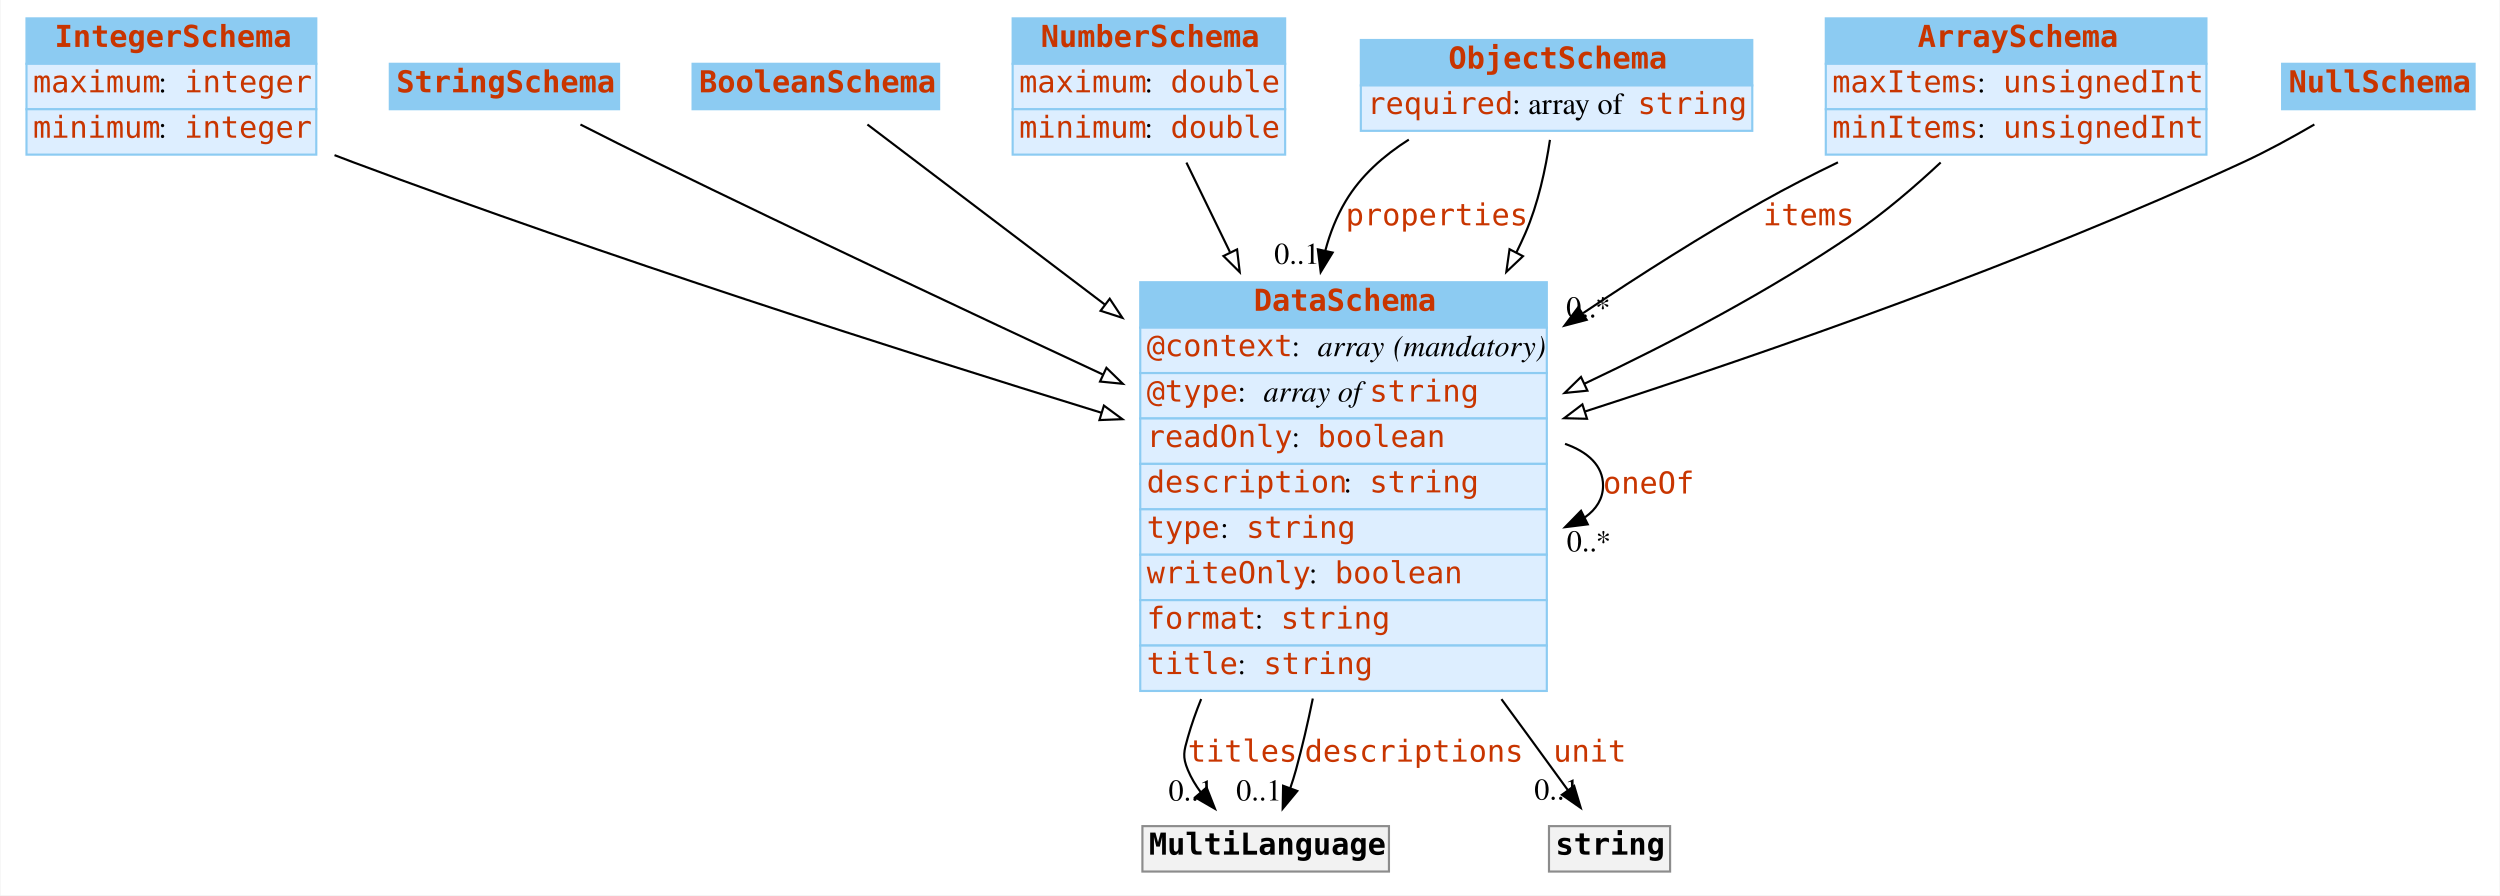
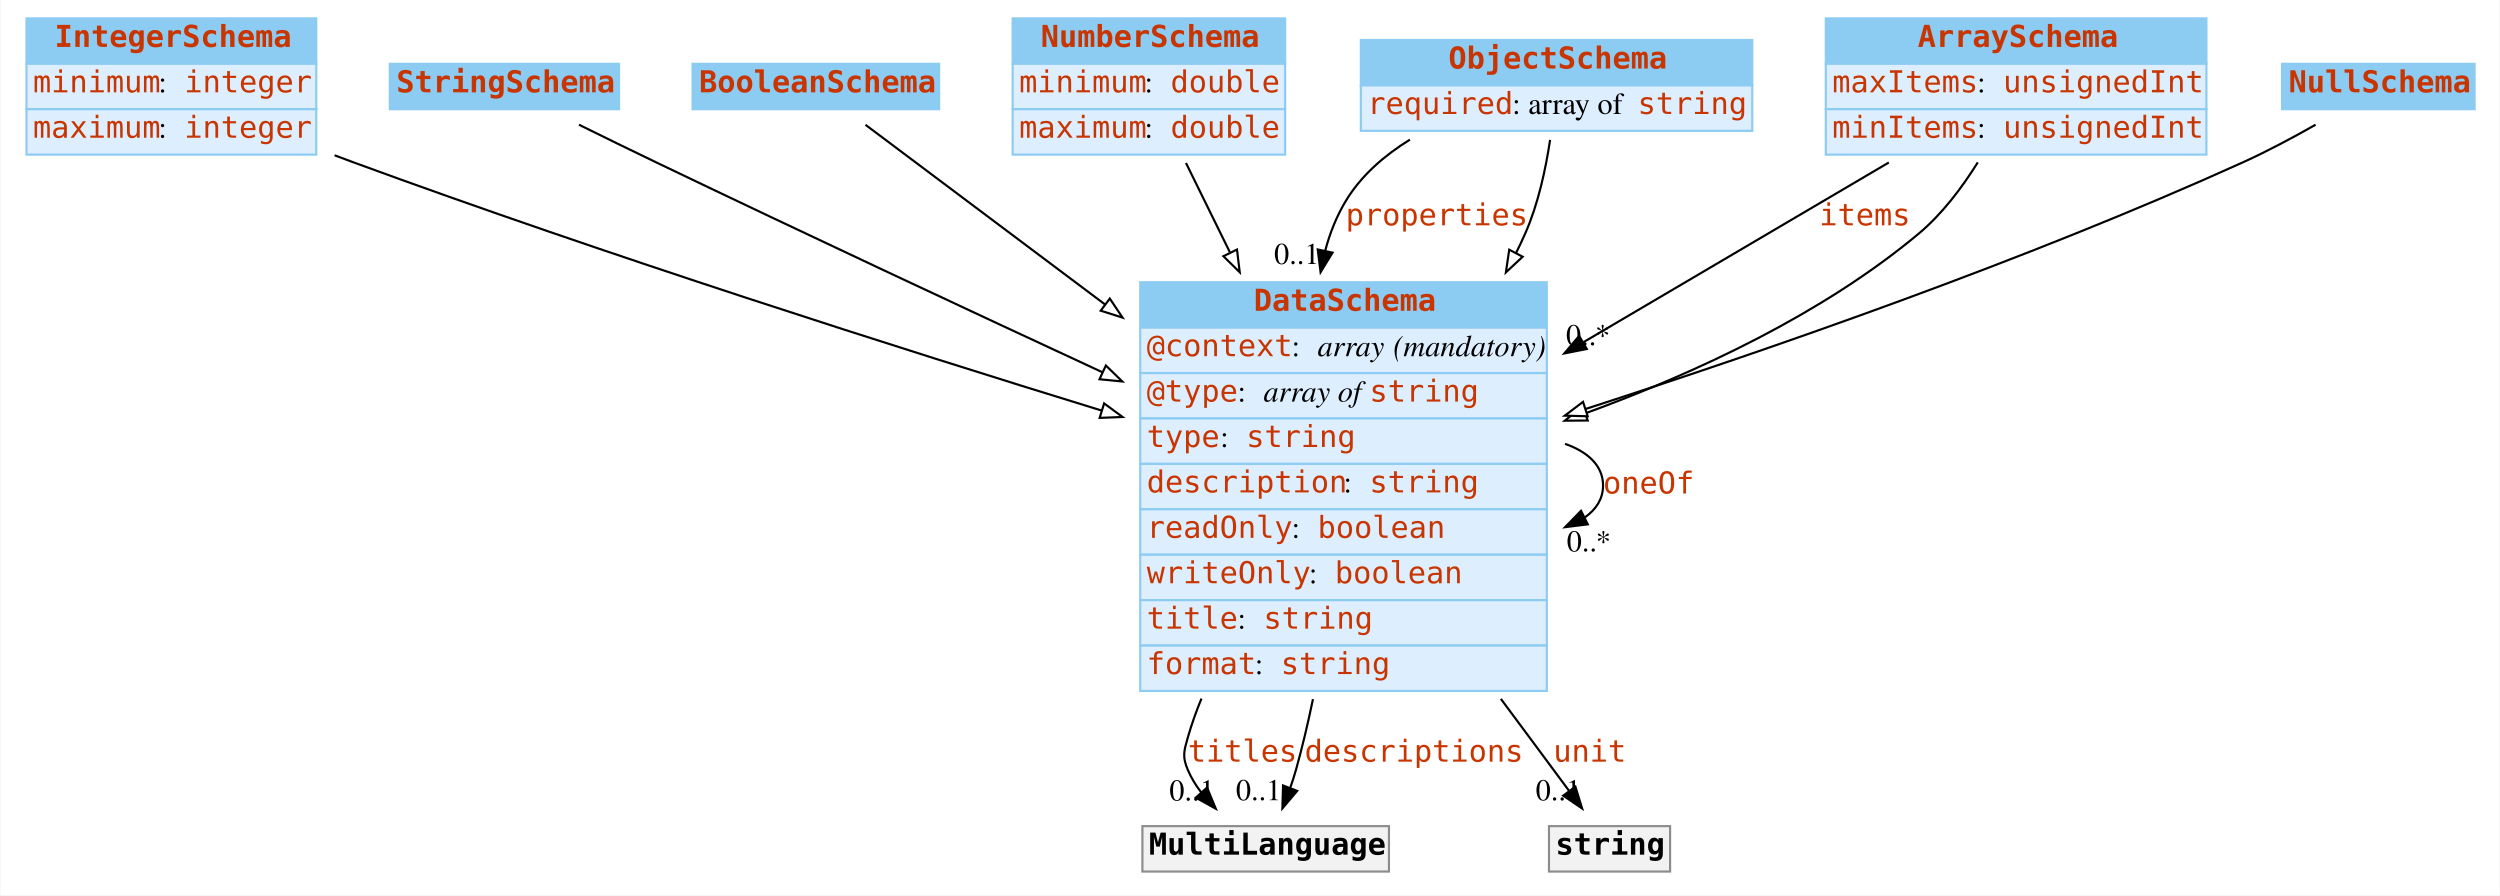
<svg xmlns="http://www.w3.org/2000/svg" width="1156pt" height="414pt" viewBox="0.00 0.00 1155.50 414.00">
  <g id="graph0" class="graph" transform="scale(1 1) rotate(0) translate(4 410)">
-     <polygon fill="#ffffff" stroke="transparent" points="-4,4 -4,-410 1151.5,-410 1151.5,4 -4,4" />
+     <polygon fill="white" stroke="none" points="-4,4 -4,-410 1151.5,-410 1151.5,4 -4,4" />
    <g id="node1" class="node">
-       <polygon fill="#8ccbf2" stroke="transparent" points="8,-380.5 8,-401.5 142,-401.5 142,-380.5 8,-380.5" />
+       <polygon fill="#8ccbf2" stroke="none" points="8,-380.5 8,-401.5 142,-401.5 142,-380.5 8,-380.5" />
      <polygon fill="none" stroke="#8ccbf2" points="8,-380.5 8,-401.5 142,-401.5 142,-380.5 8,-380.5" />
      <text text-anchor="start" x="21" y="-388.3" font-family="mono" font-weight="bold" font-size="14.00" fill="#c83500">IntegerSchema</text>
-       <polygon fill="#ddeeff" stroke="transparent" points="8,-359.5 8,-380.5 142,-380.5 142,-359.5 8,-359.5" />
+       <polygon fill="#ddeeff" stroke="none" points="8,-359.5 8,-380.5 142,-380.5 142,-359.5 8,-359.5" />
      <polygon fill="none" stroke="#8ccbf2" points="8,-359.5 8,-380.5 142,-380.5 142,-359.5 8,-359.5" />
-       <text text-anchor="start" x="11" y="-367.3" font-family="mono" font-size="14.00" fill="#c83500">maximum</text>
-       <text text-anchor="start" x="69" y="-367.3" font-family="Times,serif" font-size="14.00" fill="#000000"> : </text>
+       <text text-anchor="start" x="11" y="-367.3" font-family="mono" font-size="14.00" fill="#c83500">minimum</text>
+       <text text-anchor="start" x="69" y="-367.3" font-family="Times,serif" font-size="14.00"> : </text>
      <text text-anchor="start" x="81" y="-367.3" font-family="mono" font-size="14.00" fill="#c83500">integer</text>
-       <polygon fill="#ddeeff" stroke="transparent" points="8,-338.5 8,-359.5 142,-359.5 142,-338.5 8,-338.5" />
+       <polygon fill="#ddeeff" stroke="none" points="8,-338.5 8,-359.5 142,-359.5 142,-338.5 8,-338.5" />
      <polygon fill="none" stroke="#8ccbf2" points="8,-338.5 8,-359.5 142,-359.5 142,-338.5 8,-338.5" />
-       <text text-anchor="start" x="11" y="-346.3" font-family="mono" font-size="14.00" fill="#c83500">minimum</text>
-       <text text-anchor="start" x="69" y="-346.3" font-family="Times,serif" font-size="14.00" fill="#000000"> : </text>
+       <text text-anchor="start" x="11" y="-346.3" font-family="mono" font-size="14.00" fill="#c83500">maximum</text>
+       <text text-anchor="start" x="69" y="-346.3" font-family="Times,serif" font-size="14.00"> : </text>
      <text text-anchor="start" x="81" y="-346.3" font-family="mono" font-size="14.00" fill="#c83500">integer</text>
    </g>
    <g id="node8" class="node">
-       <polygon fill="#8ccbf2" stroke="transparent" points="523,-258.5 523,-279.5 711,-279.5 711,-258.5 523,-258.5" />
+       <polygon fill="#8ccbf2" stroke="none" points="523,-258.5 523,-279.5 711,-279.5 711,-258.5 523,-258.5" />
      <polygon fill="none" stroke="#8ccbf2" points="523,-258.5 523,-279.5 711,-279.5 711,-258.5 523,-258.5" />
      <text text-anchor="start" x="575.5" y="-266.3" font-family="mono" font-weight="bold" font-size="14.00" fill="#c83500">DataSchema</text>
-       <polygon fill="#ddeeff" stroke="transparent" points="523,-237.5 523,-258.5 711,-258.5 711,-237.5 523,-237.5" />
+       <polygon fill="#ddeeff" stroke="none" points="523,-237.5 523,-258.5 711,-258.5 711,-237.5 523,-237.5" />
      <polygon fill="none" stroke="#8ccbf2" points="523,-237.5 523,-258.5 711,-258.5 711,-237.5 523,-237.5" />
      <text text-anchor="start" x="526" y="-245.3" font-family="mono" font-size="14.00" fill="#c83500">@context</text>
-       <text text-anchor="start" x="593" y="-245.3" font-family="Times,serif" font-size="14.00" fill="#000000"> : </text>
-       <text text-anchor="start" x="605" y="-245.3" font-family="Times,serif" font-style="italic" font-size="14.00" fill="#000000">array</text>
-       <text text-anchor="start" x="636" y="-245.3" font-family="Times,serif" font-size="14.00" fill="#000000"> </text>
-       <text text-anchor="start" x="640" y="-245.3" font-family="Times,serif" font-style="italic" font-size="14.00" fill="#000000">(mandatory)</text>
-       <polygon fill="#ddeeff" stroke="transparent" points="523,-216.5 523,-237.5 711,-237.5 711,-216.5 523,-216.5" />
+       <text text-anchor="start" x="593" y="-245.3" font-family="Times,serif" font-size="14.00"> : </text>
+       <text text-anchor="start" x="605" y="-245.3" font-family="Times,serif" font-style="italic" font-size="14.00">array</text>
+       <text text-anchor="start" x="636" y="-245.3" font-family="Times,serif" font-size="14.00"> </text>
+       <text text-anchor="start" x="640" y="-245.3" font-family="Times,serif" font-style="italic" font-size="14.00">(mandatory)</text>
+       <polygon fill="#ddeeff" stroke="none" points="523,-216.5 523,-237.5 711,-237.5 711,-216.5 523,-216.5" />
      <polygon fill="none" stroke="#8ccbf2" points="523,-216.5 523,-237.5 711,-237.5 711,-216.5 523,-216.5" />
      <text text-anchor="start" x="526" y="-224.3" font-family="mono" font-size="14.00" fill="#c83500">@type</text>
-       <text text-anchor="start" x="568" y="-224.3" font-family="Times,serif" font-size="14.00" fill="#000000"> : </text>
-       <text text-anchor="start" x="580" y="-224.3" font-family="Times,serif" font-style="italic" font-size="14.00" fill="#000000">array of </text>
+       <text text-anchor="start" x="568" y="-224.3" font-family="Times,serif" font-size="14.00"> : </text>
+       <text text-anchor="start" x="580" y="-224.3" font-family="Times,serif" font-style="italic" font-size="14.00">array of </text>
      <text text-anchor="start" x="629" y="-224.3" font-family="mono" font-size="14.00" fill="#c83500">string</text>
-       <polygon fill="#ddeeff" stroke="transparent" points="523,-195.5 523,-216.5 711,-216.5 711,-195.5 523,-195.5" />
+       <polygon fill="#ddeeff" stroke="none" points="523,-195.5 523,-216.5 711,-216.5 711,-195.5 523,-195.5" />
      <polygon fill="none" stroke="#8ccbf2" points="523,-195.5 523,-216.5 711,-216.5 711,-195.5 523,-195.5" />
-       <text text-anchor="start" x="526" y="-203.3" font-family="mono" font-size="14.00" fill="#c83500">readOnly</text>
-       <text text-anchor="start" x="593" y="-203.3" font-family="Times,serif" font-size="14.00" fill="#000000"> : </text>
-       <text text-anchor="start" x="605" y="-203.3" font-family="mono" font-size="14.00" fill="#c83500">boolean</text>
-       <polygon fill="#ddeeff" stroke="transparent" points="523,-174.5 523,-195.5 711,-195.5 711,-174.5 523,-174.5" />
+       <text text-anchor="start" x="526" y="-203.3" font-family="mono" font-size="14.00" fill="#c83500">type</text>
+       <text text-anchor="start" x="560" y="-203.3" font-family="Times,serif" font-size="14.00"> : </text>
+       <text text-anchor="start" x="572" y="-203.3" font-family="mono" font-size="14.00" fill="#c83500">string</text>
+       <polygon fill="#ddeeff" stroke="none" points="523,-174.5 523,-195.5 711,-195.5 711,-174.5 523,-174.5" />
      <polygon fill="none" stroke="#8ccbf2" points="523,-174.5 523,-195.5 711,-195.5 711,-174.5 523,-174.5" />
      <text text-anchor="start" x="526" y="-182.3" font-family="mono" font-size="14.00" fill="#c83500">description</text>
-       <text text-anchor="start" x="617" y="-182.3" font-family="Times,serif" font-size="14.00" fill="#000000"> : </text>
+       <text text-anchor="start" x="617" y="-182.3" font-family="Times,serif" font-size="14.00"> : </text>
      <text text-anchor="start" x="629" y="-182.3" font-family="mono" font-size="14.00" fill="#c83500">string</text>
-       <polygon fill="#ddeeff" stroke="transparent" points="523,-153.5 523,-174.5 711,-174.5 711,-153.5 523,-153.5" />
+       <polygon fill="#ddeeff" stroke="none" points="523,-153.5 523,-174.5 711,-174.5 711,-153.5 523,-153.5" />
      <polygon fill="none" stroke="#8ccbf2" points="523,-153.5 523,-174.5 711,-174.5 711,-153.5 523,-153.5" />
-       <text text-anchor="start" x="526" y="-161.3" font-family="mono" font-size="14.00" fill="#c83500">type</text>
-       <text text-anchor="start" x="560" y="-161.3" font-family="Times,serif" font-size="14.00" fill="#000000"> : </text>
-       <text text-anchor="start" x="572" y="-161.3" font-family="mono" font-size="14.00" fill="#c83500">string</text>
-       <polygon fill="#ddeeff" stroke="transparent" points="523,-132.5 523,-153.5 711,-153.5 711,-132.5 523,-132.5" />
+       <text text-anchor="start" x="526" y="-161.3" font-family="mono" font-size="14.00" fill="#c83500">readOnly</text>
+       <text text-anchor="start" x="593" y="-161.3" font-family="Times,serif" font-size="14.00"> : </text>
+       <text text-anchor="start" x="605" y="-161.3" font-family="mono" font-size="14.00" fill="#c83500">boolean</text>
+       <polygon fill="#ddeeff" stroke="none" points="523,-132.5 523,-153.5 711,-153.5 711,-132.5 523,-132.5" />
      <polygon fill="none" stroke="#8ccbf2" points="523,-132.5 523,-153.5 711,-153.5 711,-132.5 523,-132.5" />
      <text text-anchor="start" x="526" y="-140.3" font-family="mono" font-size="14.00" fill="#c83500">writeOnly</text>
-       <text text-anchor="start" x="601" y="-140.3" font-family="Times,serif" font-size="14.00" fill="#000000"> : </text>
+       <text text-anchor="start" x="601" y="-140.3" font-family="Times,serif" font-size="14.00"> : </text>
      <text text-anchor="start" x="613" y="-140.3" font-family="mono" font-size="14.00" fill="#c83500">boolean</text>
-       <polygon fill="#ddeeff" stroke="transparent" points="523,-111.5 523,-132.5 711,-132.5 711,-111.5 523,-111.5" />
+       <polygon fill="#ddeeff" stroke="none" points="523,-111.5 523,-132.5 711,-132.5 711,-111.5 523,-111.5" />
      <polygon fill="none" stroke="#8ccbf2" points="523,-111.5 523,-132.5 711,-132.5 711,-111.5 523,-111.5" />
-       <text text-anchor="start" x="526" y="-119.3" font-family="mono" font-size="14.00" fill="#c83500">format</text>
-       <text text-anchor="start" x="576" y="-119.3" font-family="Times,serif" font-size="14.00" fill="#000000"> : </text>
-       <text text-anchor="start" x="588" y="-119.3" font-family="mono" font-size="14.00" fill="#c83500">string</text>
-       <polygon fill="#ddeeff" stroke="transparent" points="523,-90.5 523,-111.5 711,-111.5 711,-90.5 523,-90.5" />
+       <text text-anchor="start" x="526" y="-119.3" font-family="mono" font-size="14.00" fill="#c83500">title</text>
+       <text text-anchor="start" x="568" y="-119.3" font-family="Times,serif" font-size="14.00"> : </text>
+       <text text-anchor="start" x="580" y="-119.3" font-family="mono" font-size="14.00" fill="#c83500">string</text>
+       <polygon fill="#ddeeff" stroke="none" points="523,-90.5 523,-111.5 711,-111.5 711,-90.5 523,-90.5" />
      <polygon fill="none" stroke="#8ccbf2" points="523,-90.5 523,-111.5 711,-111.5 711,-90.5 523,-90.5" />
-       <text text-anchor="start" x="526" y="-98.3" font-family="mono" font-size="14.00" fill="#c83500">title</text>
-       <text text-anchor="start" x="568" y="-98.3" font-family="Times,serif" font-size="14.00" fill="#000000"> : </text>
-       <text text-anchor="start" x="580" y="-98.3" font-family="mono" font-size="14.00" fill="#c83500">string</text>
+       <text text-anchor="start" x="526" y="-98.3" font-family="mono" font-size="14.00" fill="#c83500">format</text>
+       <text text-anchor="start" x="576" y="-98.3" font-family="Times,serif" font-size="14.00"> : </text>
+       <text text-anchor="start" x="588" y="-98.3" font-family="mono" font-size="14.00" fill="#c83500">string</text>
    </g>
    <g id="edge7" class="edge">
-       <path fill="none" stroke="#000000" d="M150.436,-338.265C153.32,-337.146 156.182,-336.053 159,-335 275.723,-291.374 411.699,-247.894 504.991,-219.165" />
-       <polygon fill="#ffffff" stroke="#000000" points="506.202,-222.454 514.732,-216.171 504.145,-215.763 506.202,-222.454" />
+       <path fill="none" stroke="black" d="M150.45,-338.195C153.33,-337.1 156.188,-336.032 159,-335 275.91,-292.109 411.856,-248.848 505.089,-220.172" />
+       <polygon fill="white" stroke="black" points="506.292,-223.464 514.824,-217.183 504.237,-216.772 506.292,-223.464" />
    </g>
    <g id="node2" class="node">
-       <polygon fill="#8ccbf2" stroke="transparent" points="176,-359.5 176,-380.5 282,-380.5 282,-359.5 176,-359.5" />
+       <polygon fill="#8ccbf2" stroke="none" points="176,-359.5 176,-380.5 282,-380.5 282,-359.5 176,-359.5" />
      <polygon fill="none" stroke="#8ccbf2" points="176,-359.5 176,-380.5 282,-380.5 282,-359.5 176,-359.5" />
      <text text-anchor="start" x="179" y="-367.3" font-family="mono" font-weight="bold" font-size="14.00" fill="#c83500">StringSchema</text>
    </g>
    <g id="edge13" class="edge">
-       <path fill="none" stroke="#000000" d="M264.149,-352.416C275.262,-346.768 287.613,-340.562 299,-335 367.301,-301.635 444.45,-265.332 505.653,-236.855" />
-       <polygon fill="#ffffff" stroke="#000000" points="507.357,-239.923 514.949,-232.533 504.406,-233.576 507.357,-239.923" />
+       <path fill="none" stroke="black" d="M263.466,-352.334C274.764,-346.755 287.396,-340.568 299,-335 367.319,-302.217 444.309,-266.239 505.421,-237.908" />
+       <polygon fill="white" stroke="black" points="507.101,-240.987 514.703,-233.607 504.158,-234.635 507.101,-240.987" />
    </g>
    <g id="node3" class="node">
-       <polygon fill="#8ccbf2" stroke="transparent" points="316,-359.5 316,-380.5 430,-380.5 430,-359.5 316,-359.5" />
+       <polygon fill="#8ccbf2" stroke="none" points="316,-359.5 316,-380.5 430,-380.5 430,-359.5 316,-359.5" />
      <polygon fill="none" stroke="#8ccbf2" points="316,-359.5 316,-380.5 430,-380.5 430,-359.5 316,-359.5" />
      <text text-anchor="start" x="319" y="-367.3" font-family="mono" font-weight="bold" font-size="14.00" fill="#c83500">BooleanSchema</text>
    </g>
-     <g id="edge10" class="edge">
-       <path fill="none" stroke="#000000" d="M396.84,-352.425C422.584,-332.905 465.448,-300.406 506.548,-269.245" />
-       <polygon fill="#ffffff" stroke="#000000" points="508.885,-271.865 514.739,-263.034 504.655,-266.287 508.885,-271.865" />
+     <g id="edge11" class="edge">
+       <path fill="none" stroke="black" d="M395.955,-352.284C421.644,-333.017 465.143,-300.392 506.792,-269.156" />
+       <polygon fill="white" stroke="black" points="508.916,-271.938 514.816,-263.138 504.716,-266.338 508.916,-271.938" />
    </g>
    <g id="node4" class="node">
-       <polygon fill="#8ccbf2" stroke="transparent" points="464,-380.5 464,-401.5 590,-401.5 590,-380.5 464,-380.5" />
+       <polygon fill="#8ccbf2" stroke="none" points="464,-380.5 464,-401.5 590,-401.5 590,-380.5 464,-380.5" />
      <polygon fill="none" stroke="#8ccbf2" points="464,-380.5 464,-401.5 590,-401.5 590,-380.5 464,-380.5" />
      <text text-anchor="start" x="477" y="-388.3" font-family="mono" font-weight="bold" font-size="14.00" fill="#c83500">NumberSchema</text>
-       <polygon fill="#ddeeff" stroke="transparent" points="464,-359.5 464,-380.5 590,-380.5 590,-359.5 464,-359.5" />
+       <polygon fill="#ddeeff" stroke="none" points="464,-359.5 464,-380.5 590,-380.5 590,-359.5 464,-359.5" />
      <polygon fill="none" stroke="#8ccbf2" points="464,-359.5 464,-380.5 590,-380.5 590,-359.5 464,-359.5" />
-       <text text-anchor="start" x="467" y="-367.3" font-family="mono" font-size="14.00" fill="#c83500">maximum</text>
-       <text text-anchor="start" x="525" y="-367.3" font-family="Times,serif" font-size="14.00" fill="#000000"> : </text>
+       <text text-anchor="start" x="467" y="-367.3" font-family="mono" font-size="14.00" fill="#c83500">minimum</text>
+       <text text-anchor="start" x="525" y="-367.3" font-family="Times,serif" font-size="14.00"> : </text>
      <text text-anchor="start" x="537" y="-367.3" font-family="mono" font-size="14.00" fill="#c83500">double</text>
-       <polygon fill="#ddeeff" stroke="transparent" points="464,-338.5 464,-359.5 590,-359.5 590,-338.5 464,-338.5" />
+       <polygon fill="#ddeeff" stroke="none" points="464,-338.5 464,-359.5 590,-359.5 590,-338.5 464,-338.5" />
      <polygon fill="none" stroke="#8ccbf2" points="464,-338.5 464,-359.5 590,-359.5 590,-338.5 464,-338.5" />
-       <text text-anchor="start" x="467" y="-346.3" font-family="mono" font-size="14.00" fill="#c83500">minimum</text>
-       <text text-anchor="start" x="525" y="-346.3" font-family="Times,serif" font-size="14.00" fill="#000000"> : </text>
+       <text text-anchor="start" x="467" y="-346.3" font-family="mono" font-size="14.00" fill="#c83500">maximum</text>
+       <text text-anchor="start" x="525" y="-346.3" font-family="Times,serif" font-size="14.00"> : </text>
      <text text-anchor="start" x="537" y="-346.3" font-family="mono" font-size="14.00" fill="#c83500">double</text>
    </g>
-     <g id="edge12" class="edge">
-       <path fill="none" stroke="#000000" d="M544.353,-334.83C550.275,-322.657 557.24,-308.34 564.472,-293.474" />
-       <polygon fill="#ffffff" stroke="#000000" points="567.775,-294.685 569.003,-284.161 561.481,-291.622 567.775,-294.685" />
+     <g id="edge10" class="edge">
+       <path fill="none" stroke="black" d="M544.14,-334.648C550.095,-322.539 557.124,-308.248 564.426,-293.4" />
+       <polygon fill="white" stroke="black" points="567.729,-294.616 569.001,-284.098 561.447,-291.527 567.729,-294.616" />
    </g>
    <g id="node5" class="node">
-       <polygon fill="#8ccbf2" stroke="transparent" points="625,-370.5 625,-391.5 806,-391.5 806,-370.5 625,-370.5" />
+       <polygon fill="#8ccbf2" stroke="none" points="625,-370.5 625,-391.5 806,-391.5 806,-370.5 625,-370.5" />
      <polygon fill="none" stroke="#8ccbf2" points="625,-370.5 625,-391.5 806,-391.5 806,-370.5 625,-370.5" />
      <text text-anchor="start" x="665.5" y="-378.3" font-family="mono" font-weight="bold" font-size="14.00" fill="#c83500">ObjectSchema</text>
-       <polygon fill="#ddeeff" stroke="transparent" points="625,-349.5 625,-370.5 806,-370.5 806,-349.5 625,-349.5" />
+       <polygon fill="#ddeeff" stroke="none" points="625,-349.5 625,-370.5 806,-370.5 806,-349.5 625,-349.5" />
      <polygon fill="none" stroke="#8ccbf2" points="625,-349.5 625,-370.5 806,-370.5 806,-349.5 625,-349.5" />
      <text text-anchor="start" x="628" y="-357.3" font-family="mono" font-size="14.00" fill="#c83500">required</text>
-       <text text-anchor="start" x="695" y="-357.3" font-family="Times,serif" font-size="14.00" fill="#000000"> : array of </text>
+       <text text-anchor="start" x="695" y="-357.3" font-family="Times,serif" font-size="14.00"> : array of </text>
      <text text-anchor="start" x="753" y="-357.3" font-family="mono" font-size="14.00" fill="#c83500">string</text>
    </g>
    <g id="edge1" class="edge">
-       <path fill="none" stroke="#000000" d="M647.192,-345.442C635.56,-338.071 624.987,-328.731 618,-317 613.764,-309.888 610.708,-302.153 608.582,-294.114" />
-       <polygon fill="#000000" stroke="#000000" points="611.969,-293.213 606.435,-284.178 605.127,-294.692 611.969,-293.213" />
+       <path fill="none" stroke="black" d="M647.71,-345.436C635.883,-338.14 625.102,-328.817 618,-317 613.727,-309.89 610.655,-302.144 608.529,-294.09" />
+       <polygon fill="black" stroke="black" points="611.913,-293.176 606.388,-284.135 605.069,-294.648 611.913,-293.176" />
      <text text-anchor="start" x="618" y="-305.8" font-family="mono" font-size="14.00" fill="#c83500">properties</text>
-       <text text-anchor="middle" x="595.435" y="-287.978" font-family="Times,serif" font-size="14.00" fill="#000000">0..1</text>
+       <text text-anchor="middle" x="595.388" y="-287.935" font-family="Times,serif" font-size="14.00">0..1</text>
    </g>
-     <g id="edge8" class="edge">
-       <path fill="none" stroke="#000000" d="M712.444,-345.316C710.46,-332.021 706.994,-315.674 701,-302 699.739,-299.124 698.399,-296.249 696.991,-293.382" />
-       <polygon fill="#ffffff" stroke="#000000" points="699.976,-291.535 692.273,-284.261 693.758,-294.751 699.976,-291.535" />
+     <g id="edge9" class="edge">
+       <path fill="none" stroke="black" d="M712.51,-345.311C710.534,-332.094 707.054,-315.68 701,-302 699.67,-298.996 698.254,-295.993 696.762,-293" />
+       <polygon fill="white" stroke="black" points="699.817,-291.289 692.075,-284.057 693.617,-294.539 699.817,-291.289" />
    </g>
    <g id="node6" class="node">
-       <polygon fill="#8ccbf2" stroke="transparent" points="840,-380.5 840,-401.5 1016,-401.5 1016,-380.5 840,-380.5" />
+       <polygon fill="#8ccbf2" stroke="none" points="840,-380.5 840,-401.5 1016,-401.5 1016,-380.5 840,-380.5" />
      <polygon fill="none" stroke="#8ccbf2" points="840,-380.5 840,-401.5 1016,-401.5 1016,-380.5 840,-380.5" />
      <text text-anchor="start" x="882.5" y="-388.3" font-family="mono" font-weight="bold" font-size="14.00" fill="#c83500">ArraySchema</text>
-       <polygon fill="#ddeeff" stroke="transparent" points="840,-359.5 840,-380.5 1016,-380.5 1016,-359.5 840,-359.5" />
+       <polygon fill="#ddeeff" stroke="none" points="840,-359.5 840,-380.5 1016,-380.5 1016,-359.5 840,-359.5" />
      <polygon fill="none" stroke="#8ccbf2" points="840,-359.5 840,-380.5 1016,-380.5 1016,-359.5 840,-359.5" />
      <text text-anchor="start" x="843" y="-367.3" font-family="mono" font-size="14.00" fill="#c83500">maxItems</text>
-       <text text-anchor="start" x="910" y="-367.3" font-family="Times,serif" font-size="14.00" fill="#000000"> : </text>
+       <text text-anchor="start" x="910" y="-367.3" font-family="Times,serif" font-size="14.00"> : </text>
      <text text-anchor="start" x="922" y="-367.3" font-family="mono" font-size="14.00" fill="#c83500">unsignedInt</text>
-       <polygon fill="#ddeeff" stroke="transparent" points="840,-338.5 840,-359.5 1016,-359.5 1016,-338.5 840,-338.5" />
+       <polygon fill="#ddeeff" stroke="none" points="840,-338.5 840,-359.5 1016,-359.5 1016,-338.5 840,-338.5" />
      <polygon fill="none" stroke="#8ccbf2" points="840,-338.5 840,-359.5 1016,-359.5 1016,-338.5 840,-338.5" />
      <text text-anchor="start" x="843" y="-346.3" font-family="mono" font-size="14.00" fill="#c83500">minItems</text>
-       <text text-anchor="start" x="910" y="-346.3" font-family="Times,serif" font-size="14.00" fill="#000000"> : </text>
+       <text text-anchor="start" x="910" y="-346.3" font-family="Times,serif" font-size="14.00"> : </text>
      <text text-anchor="start" x="922" y="-346.3" font-family="mono" font-size="14.00" fill="#c83500">unsignedInt</text>
    </g>
    <g id="edge2" class="edge">
-       <path fill="none" stroke="#000000" d="M845.622,-334.938C833.843,-329.247 822,-323.186 811,-317 783.318,-301.433 754.482,-283.134 727.769,-265.216" />
-       <polygon fill="#000000" stroke="#000000" points="729.422,-262.109 719.175,-259.416 725.506,-267.911 729.422,-262.109" />
-       <text text-anchor="start" x="811" y="-305.8" font-family="mono" font-size="14.00" fill="#c83500">items</text>
-       <text text-anchor="middle" x="730.175" y="-263.216" font-family="Times,serif" font-size="14.00" fill="#000000">0..*</text>
+       <path fill="none" stroke="black" d="M869.138,-334.864C829.351,-311.452 775.579,-279.812 727.913,-251.764" />
+       <polygon fill="black" stroke="black" points="729.482,-248.626 719.089,-246.572 725.932,-254.659 729.482,-248.626" />
+       <text text-anchor="start" x="837" y="-305.8" font-family="mono" font-size="14.00" fill="#c83500">items</text>
+       <text text-anchor="middle" x="730.089" y="-250.372" font-family="Times,serif" font-size="14.00">0..*</text>
    </g>
-     <g id="edge9" class="edge">
-       <path fill="none" stroke="#000000" d="M893.111,-334.865C881.02,-323.57 866.978,-311.55 853,-302 814.417,-275.641 768.999,-251.75 728.363,-232.562" />
-       <polygon fill="#ffffff" stroke="#000000" points="729.772,-229.357 719.231,-228.291 726.806,-235.698 729.772,-229.357" />
+     <g id="edge8" class="edge">
+       <path fill="none" stroke="black" d="M910.273,-334.915C903.037,-323.308 893.806,-311.032 883,-302 838.363,-264.69 779.827,-237.53 729.034,-218.958" />
+       <polygon fill="white" stroke="black" points="729.91,-215.554 719.315,-215.474 727.547,-222.143 729.91,-215.554" />
    </g>
    <g id="node7" class="node">
-       <polygon fill="#8ccbf2" stroke="transparent" points="1051,-359.5 1051,-380.5 1140,-380.5 1140,-359.5 1051,-359.5" />
+       <polygon fill="#8ccbf2" stroke="none" points="1051,-359.5 1051,-380.5 1140,-380.5 1140,-359.5 1051,-359.5" />
      <polygon fill="none" stroke="#8ccbf2" points="1051,-359.5 1051,-380.5 1140,-380.5 1140,-359.5 1051,-359.5" />
      <text text-anchor="start" x="1054" y="-367.3" font-family="mono" font-weight="bold" font-size="14.00" fill="#c83500">NullSchema</text>
    </g>
-     <g id="edge11" class="edge">
-       <path fill="none" stroke="#000000" d="M1065.913,-352.446C1055.708,-346.491 1044.036,-340.095 1033,-335 932.698,-288.694 813.66,-247.194 728.673,-219.736" />
-       <polygon fill="#ffffff" stroke="#000000" points="729.593,-216.356 719.002,-216.625 727.449,-223.019 729.593,-216.356" />
+     <g id="edge12" class="edge">
+       <path fill="none" stroke="black" d="M1066.49,-352.342C1056.14,-346.459 1044.22,-340.083 1033,-335 932.613,-289.527 813.837,-248.31 728.954,-220.902" />
+       <polygon fill="white" stroke="black" points="729.885,-217.525 719.294,-217.795 727.742,-224.188 729.885,-217.525" />
    </g>
    <g id="edge3" class="edge">
-       <path fill="none" stroke="#000000" d="M719.418,-204.764C730.134,-201.003 737,-194.582 737,-185.5 737,-179.398 733.9,-174.497 728.616,-170.797" />
-       <polygon fill="#000000" stroke="#000000" points="729.932,-167.543 719.418,-166.236 726.822,-173.814 729.932,-167.543" />
+       <path fill="none" stroke="black" d="M719.418,-204.764C730.134,-201.003 737,-194.582 737,-185.5 737,-179.398 733.9,-174.497 728.616,-170.797" />
+       <polygon fill="black" stroke="black" points="729.932,-167.543 719.418,-166.236 726.822,-173.814 729.932,-167.543" />
      <text text-anchor="start" x="737" y="-181.8" font-family="mono" font-size="14.00" fill="#c83500">oneOf</text>
-       <text text-anchor="middle" x="730.418" y="-155.036" font-family="Times,serif" font-size="14.00" fill="#000000">0..*</text>
+       <text text-anchor="middle" x="730.418" y="-155.036" font-family="Times,serif" font-size="14.00">0..*</text>
    </g>
    <g id="node9" class="node">
-       <polygon fill="#f2f2f2" stroke="transparent" points="524,-7 524,-28 638,-28 638,-7 524,-7" />
+       <polygon fill="#f2f2f2" stroke="none" points="524,-7 524,-28 638,-28 638,-7 524,-7" />
      <polygon fill="none" stroke="#8c8c8c" points="524,-7 524,-28 638,-28 638,-7 524,-7" />
-       <text text-anchor="start" x="527" y="-14.8" font-family="mono" font-weight="bold" font-size="14.00" fill="#000000">MultiLanguage</text>
+       <text text-anchor="start" x="527" y="-14.8" font-family="mono" font-weight="bold" font-size="14.00">MultiLanguage</text>
    </g>
    <g id="edge4" class="edge">
-       <path fill="none" stroke="#000000" d="M551.168,-86.761C548.778,-80.887 546.689,-74.947 545,-69 543.178,-62.587 542.449,-60.159 545,-54 546.517,-50.338 548.607,-46.854 551.023,-43.599" />
-       <polygon fill="#000000" stroke="#000000" points="553.688,-45.868 557.559,-36.005 548.383,-41.301 553.688,-45.868" />
+       <path fill="none" stroke="black" d="M551.308,-86.971C548.86,-81.031 546.723,-75.02 545,-69 543.166,-62.591 542.405,-60.141 545,-54 546.558,-50.311 548.717,-46.819 551.209,-43.573" />
+       <polygon fill="black" stroke="black" points="553.892,-45.823 557.943,-36.034 548.671,-41.16 553.892,-45.823" />
      <text text-anchor="start" x="545" y="-57.8" font-family="mono" font-size="14.00" fill="#c83500">titles</text>
-       <text text-anchor="middle" x="546.559" y="-39.805" font-family="Times,serif" font-size="14.00" fill="#000000">0..1</text>
+       <text text-anchor="middle" x="546.943" y="-39.834" font-family="Times,serif" font-size="14.00">0..1</text>
    </g>
    <g id="edge5" class="edge">
-       <path fill="none" stroke="#000000" d="M602.792,-86.999C600.506,-75.796 597.915,-64.602 595,-54 594.233,-51.212 593.328,-48.341 592.351,-45.495" />
-       <polygon fill="#000000" stroke="#000000" points="595.616,-44.232 588.861,-36.069 589.052,-46.663 595.616,-44.232" />
+       <path fill="none" stroke="black" d="M602.863,-86.72C600.564,-75.608 597.951,-64.507 595,-54 594.22,-51.224 593.294,-48.366 592.296,-45.538" />
+       <polygon fill="black" stroke="black" points="595.564,-44.286 588.725,-36.193 589.025,-46.784 595.564,-44.286" />
      <text text-anchor="start" x="599" y="-57.8" font-family="mono" font-size="14.00" fill="#c83500">descriptions</text>
-       <text text-anchor="middle" x="577.861" y="-39.869" font-family="Times,serif" font-size="14.00" fill="#000000">0..1</text>
+       <text text-anchor="middle" x="577.725" y="-39.993" font-family="Times,serif" font-size="14.00">0..1</text>
    </g>
    <g id="node10" class="node">
-       <polygon fill="#f2f2f2" stroke="transparent" points="712,-7 712,-28 768,-28 768,-7 712,-7" />
+       <polygon fill="#f2f2f2" stroke="none" points="712,-7 712,-28 768,-28 768,-7 712,-7" />
      <polygon fill="none" stroke="#8c8c8c" points="712,-7 712,-28 768,-28 768,-7 712,-7" />
-       <text text-anchor="start" x="715" y="-14.8" font-family="mono" font-weight="bold" font-size="14.00" fill="#000000">string</text>
+       <text text-anchor="start" x="715" y="-14.8" font-family="mono" font-weight="bold" font-size="14.00">string</text>
    </g>
    <g id="edge6" class="edge">
-       <path fill="none" stroke="#000000" d="M690.015,-86.709C694.414,-80.72 698.769,-74.782 703,-69 708.788,-61.091 715.057,-52.471 720.76,-44.607" />
-       <polygon fill="#000000" stroke="#000000" points="723.645,-46.591 726.678,-36.44 717.977,-42.484 723.645,-46.591" />
+       <path fill="none" stroke="black" d="M689.746,-86.843C694.233,-80.806 698.679,-74.822 703,-69 708.956,-60.977 715.44,-52.221 721.293,-44.311" />
+       <polygon fill="black" stroke="black" points="724.208,-46.255 727.34,-36.134 718.58,-42.092 724.208,-46.255" />
      <text text-anchor="start" x="714" y="-57.8" font-family="mono" font-size="14.00" fill="#c83500">unit</text>
-       <text text-anchor="middle" x="715.678" y="-40.239" font-family="Times,serif" font-size="14.00" fill="#000000">0..1</text>
+       <text text-anchor="middle" x="716.34" y="-39.934" font-family="Times,serif" font-size="14.00">0..1</text>
    </g>
  </g>
</svg>
